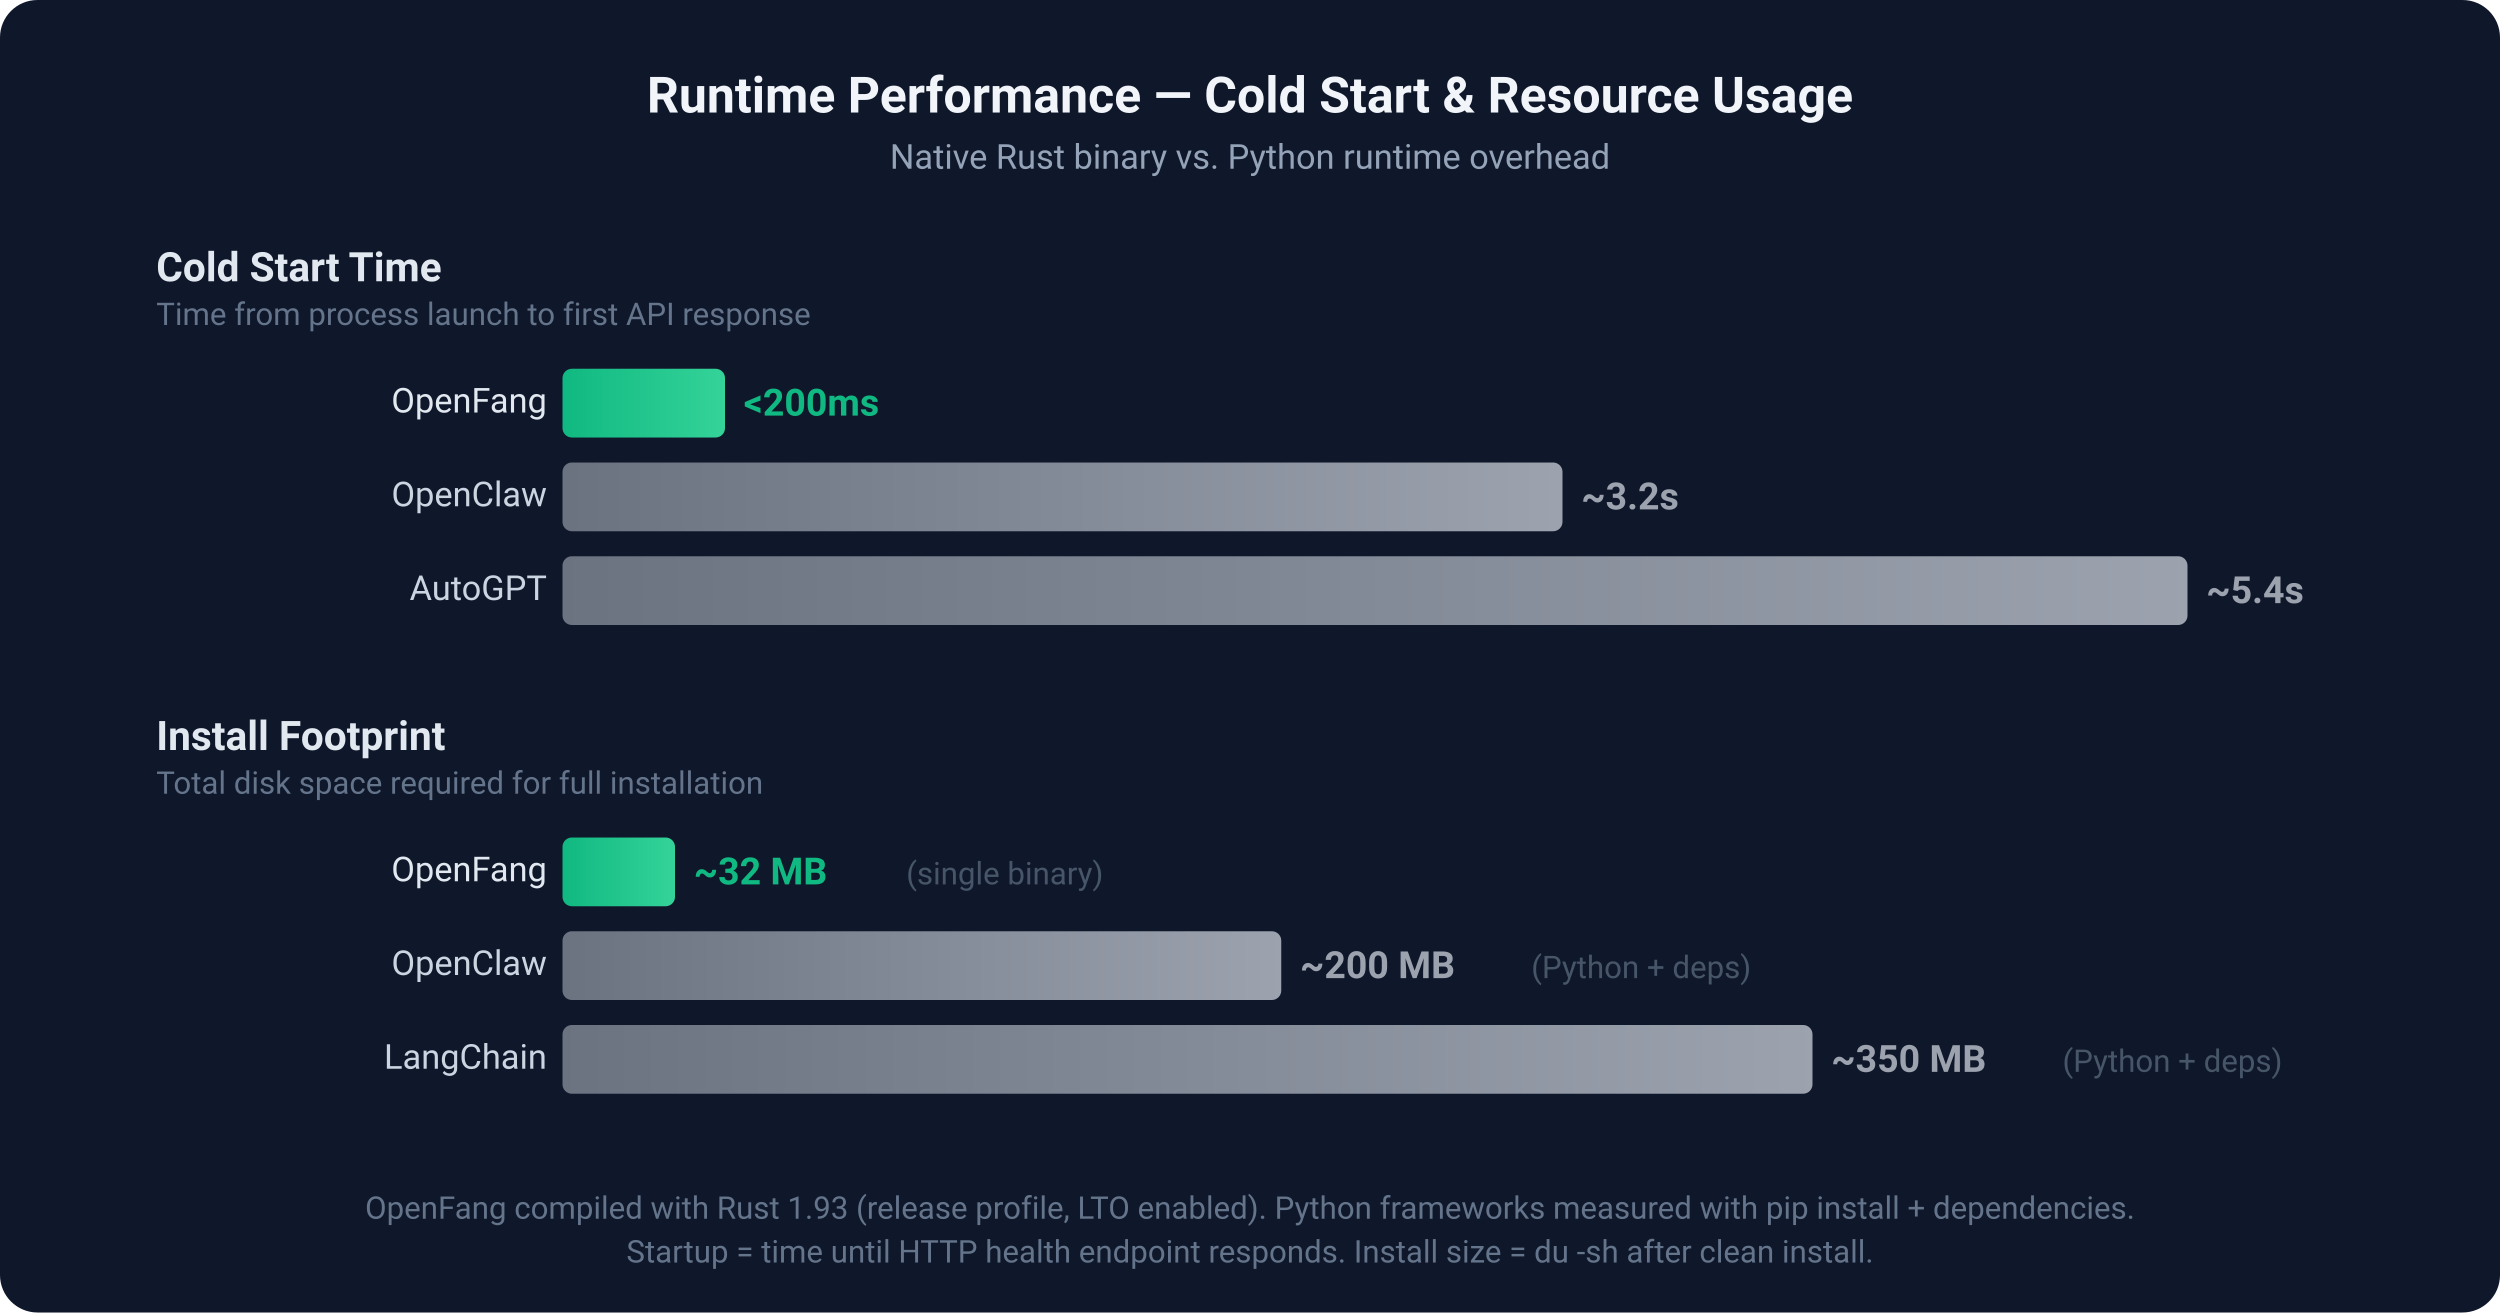
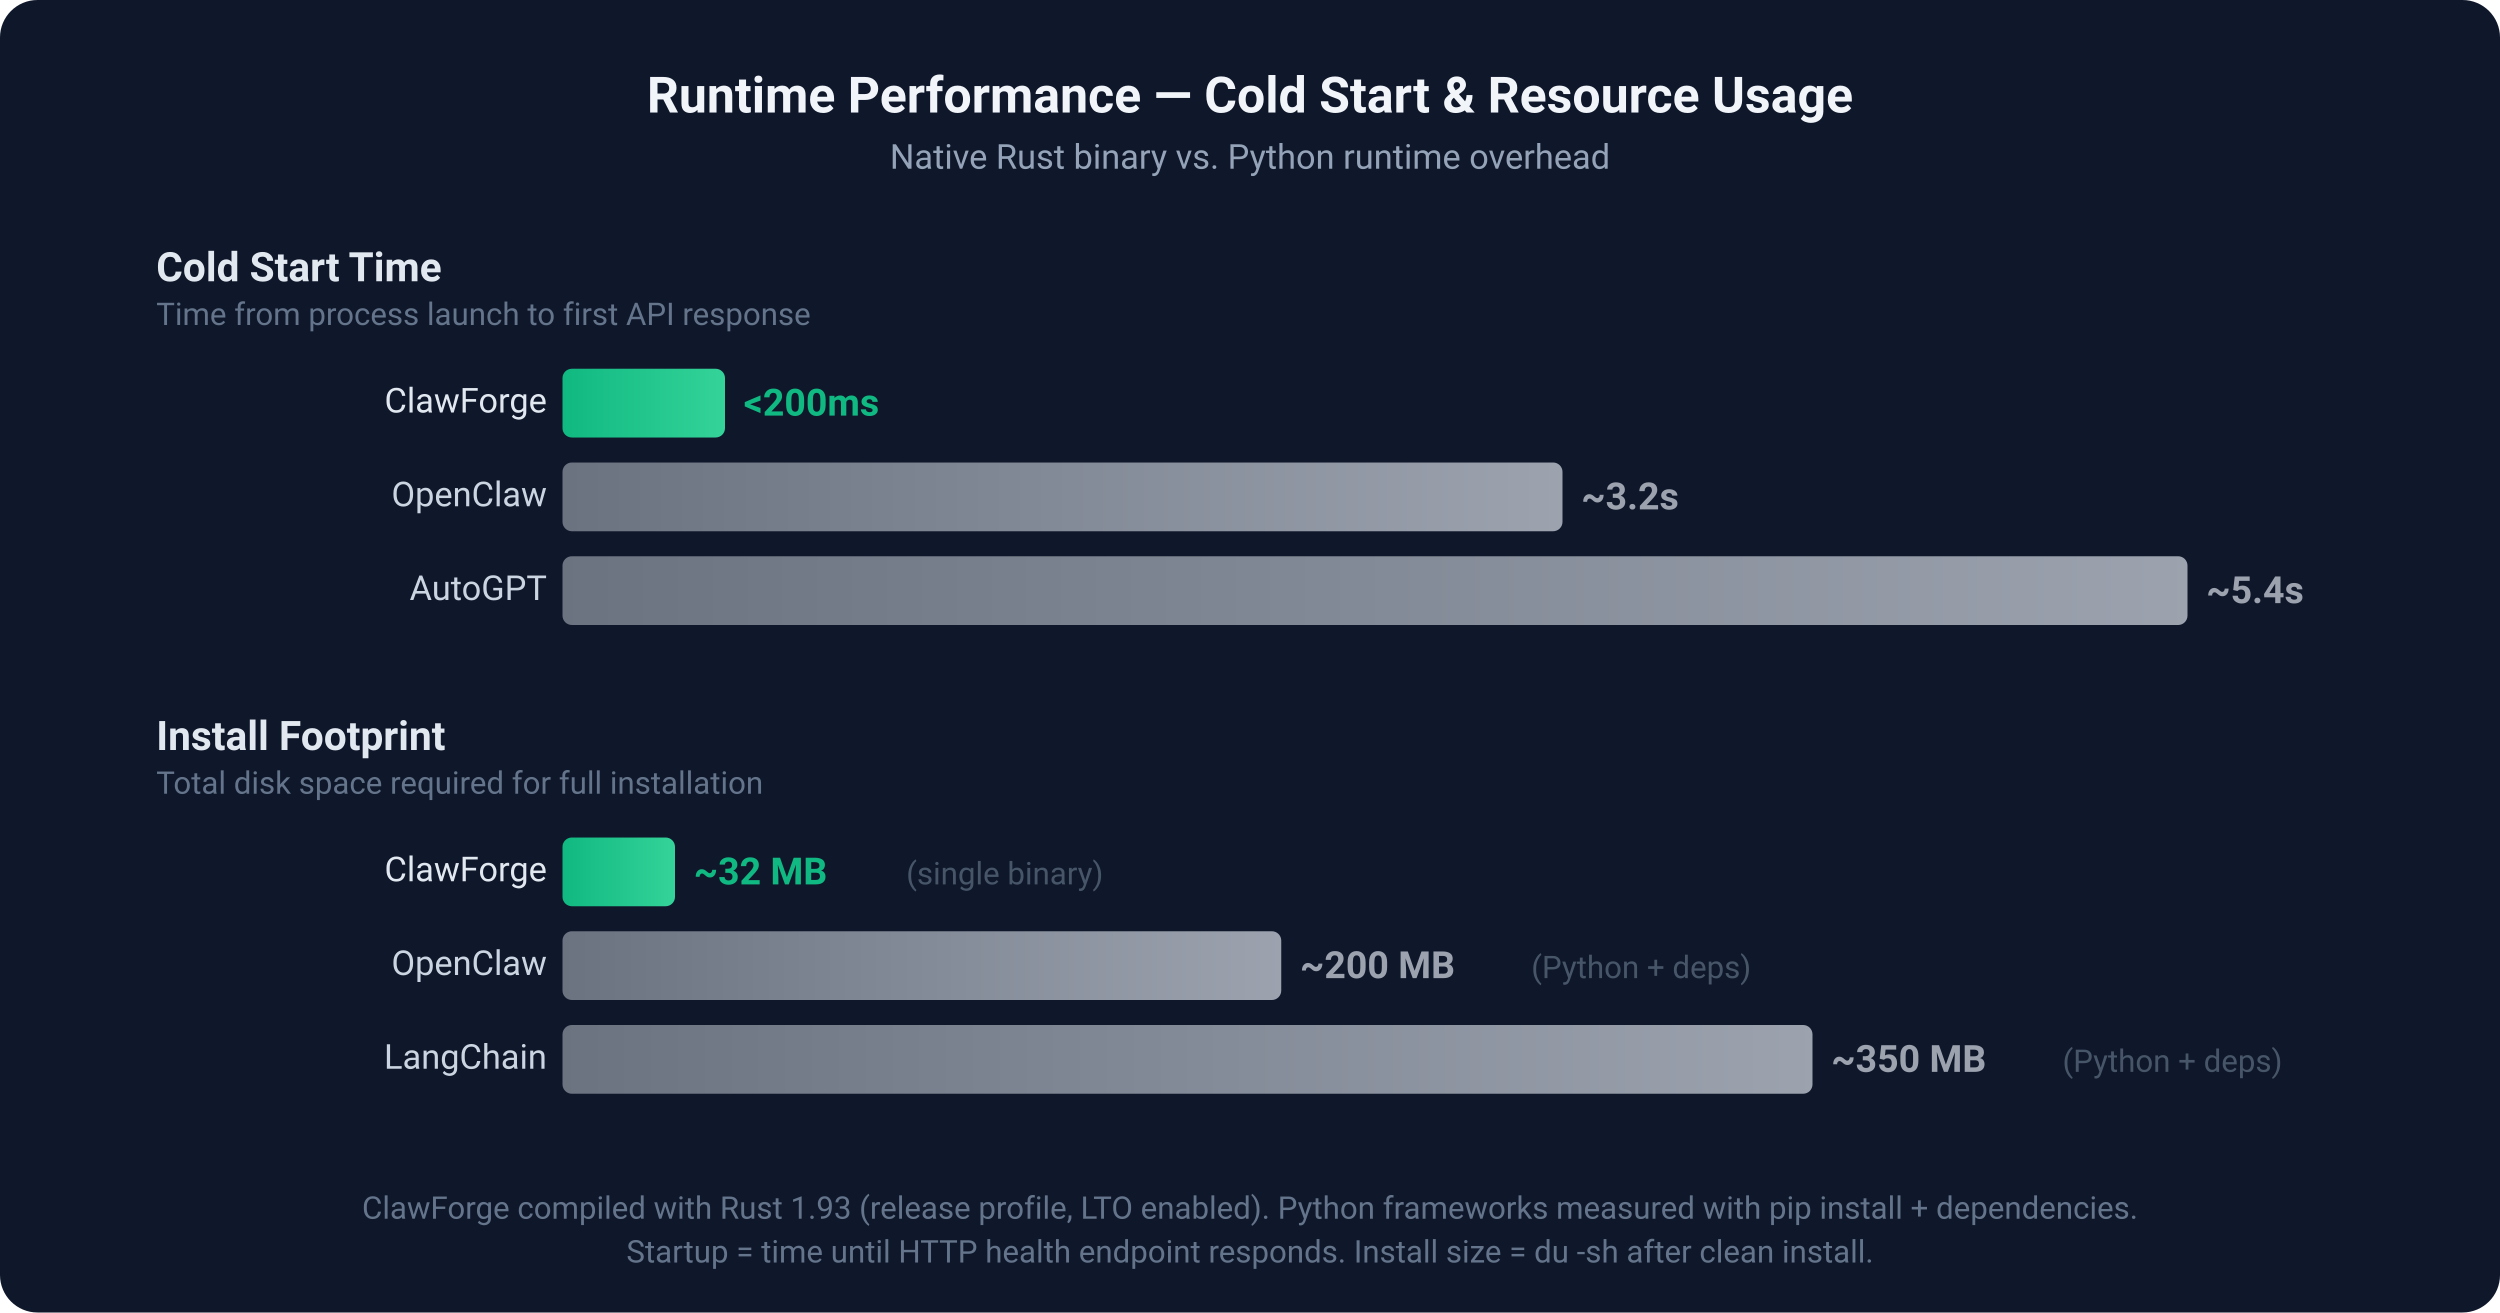
<svg xmlns="http://www.w3.org/2000/svg" viewBox="0 0 800 420" font-family="-apple-system,BlinkMacSystemFont,'Segoe UI',Roboto,Helvetica,Arial,sans-serif">
  <defs>
    <linearGradient id="pf" x1="0" y1="0" x2="1" y2="0">
      <stop offset="0%" stop-color="#10b981" />
      <stop offset="100%" stop-color="#34d399" />
    </linearGradient>
    <linearGradient id="pg" x1="0" y1="0" x2="1" y2="0">
      <stop offset="0%" stop-color="#6b7280" />
      <stop offset="100%" stop-color="#9ca3af" />
    </linearGradient>
  </defs>
  <rect width="800" height="420" rx="12" fill="#0f172a" />
  <text x="400" y="36" text-anchor="middle" fill="#f1f5f9" font-size="16" font-weight="700">Runtime Performance — Cold Start &amp; Resource Usage</text>
  <text x="400" y="54" text-anchor="middle" fill="#94a3b8" font-size="11">Native Rust binary vs. Python runtime overhead</text>
  <text x="50" y="90" fill="#e2e8f0" font-size="13" font-weight="600">Cold Start Time</text>
  <text x="50" y="104" fill="#64748b" font-size="10">Time from process launch to first API response</text>
-   <text x="175" y="132" text-anchor="end" fill="#e2e8f0" font-size="11">OpenFang</text>
+   <text x="175" y="132" text-anchor="end" fill="#e2e8f0" font-size="11">ClawForge</text>
  <rect x="180" y="118" width="52" height="22" rx="3" fill="url(#pf)" />
  <text x="238" y="133" fill="#10b981" font-size="12" font-weight="700">&lt;200ms</text>
  <text x="175" y="162" text-anchor="end" fill="#cbd5e1" font-size="11">OpenClaw</text>
  <rect x="180" y="148" width="320" height="22" rx="3" fill="url(#pg)" />
  <text x="506" y="163" fill="#9ca3af" font-size="12" font-weight="600">~3.2s</text>
  <text x="175" y="192" text-anchor="end" fill="#cbd5e1" font-size="11">AutoGPT</text>
  <rect x="180" y="178" width="520" height="22" rx="3" fill="url(#pg)" />
  <text x="706" y="193" fill="#9ca3af" font-size="12" font-weight="600">~5.4s</text>
  <text x="50" y="240" fill="#e2e8f0" font-size="13" font-weight="600">Install Footprint</text>
  <text x="50" y="254" fill="#64748b" font-size="10">Total disk space required for full installation</text>
-   <text x="175" y="282" text-anchor="end" fill="#e2e8f0" font-size="11">OpenFang</text>
+   <text x="175" y="282" text-anchor="end" fill="#e2e8f0" font-size="11">ClawForge</text>
  <rect x="180" y="268" width="36" height="22" rx="3" fill="url(#pf)" />
  <text x="222" y="283" fill="#10b981" font-size="12" font-weight="700">~32 MB</text>
  <text x="290" y="283" fill="#475569" font-size="10">(single binary)</text>
  <text x="175" y="312" text-anchor="end" fill="#cbd5e1" font-size="11">OpenClaw</text>
  <rect x="180" y="298" width="230" height="22" rx="3" fill="url(#pg)" />
  <text x="416" y="313" fill="#9ca3af" font-size="12" font-weight="600">~200 MB</text>
  <text x="490" y="313" fill="#475569" font-size="10">(Python + deps)</text>
  <text x="175" y="342" text-anchor="end" fill="#cbd5e1" font-size="11">LangChain</text>
  <rect x="180" y="328" width="400" height="22" rx="3" fill="url(#pg)" />
  <text x="586" y="343" fill="#9ca3af" font-size="12" font-weight="600">~350 MB</text>
  <text x="660" y="343" fill="#475569" font-size="10">(Python + deps)</text>
-   <text x="400" y="390" text-anchor="middle" fill="#64748b" font-size="10">OpenFang compiled with Rust 1.93 (release profile, LTO enabled). Python frameworks measured with pip install + dependencies.</text>
+   <text x="400" y="390" text-anchor="middle" fill="#64748b" font-size="10">ClawForge compiled with Rust 1.93 (release profile, LTO enabled). Python frameworks measured with pip install + dependencies.</text>
  <text x="400" y="404" text-anchor="middle" fill="#64748b" font-size="10">Startup = time until HTTP health endpoint responds. Install size = du -sh after clean install.</text>
</svg>
